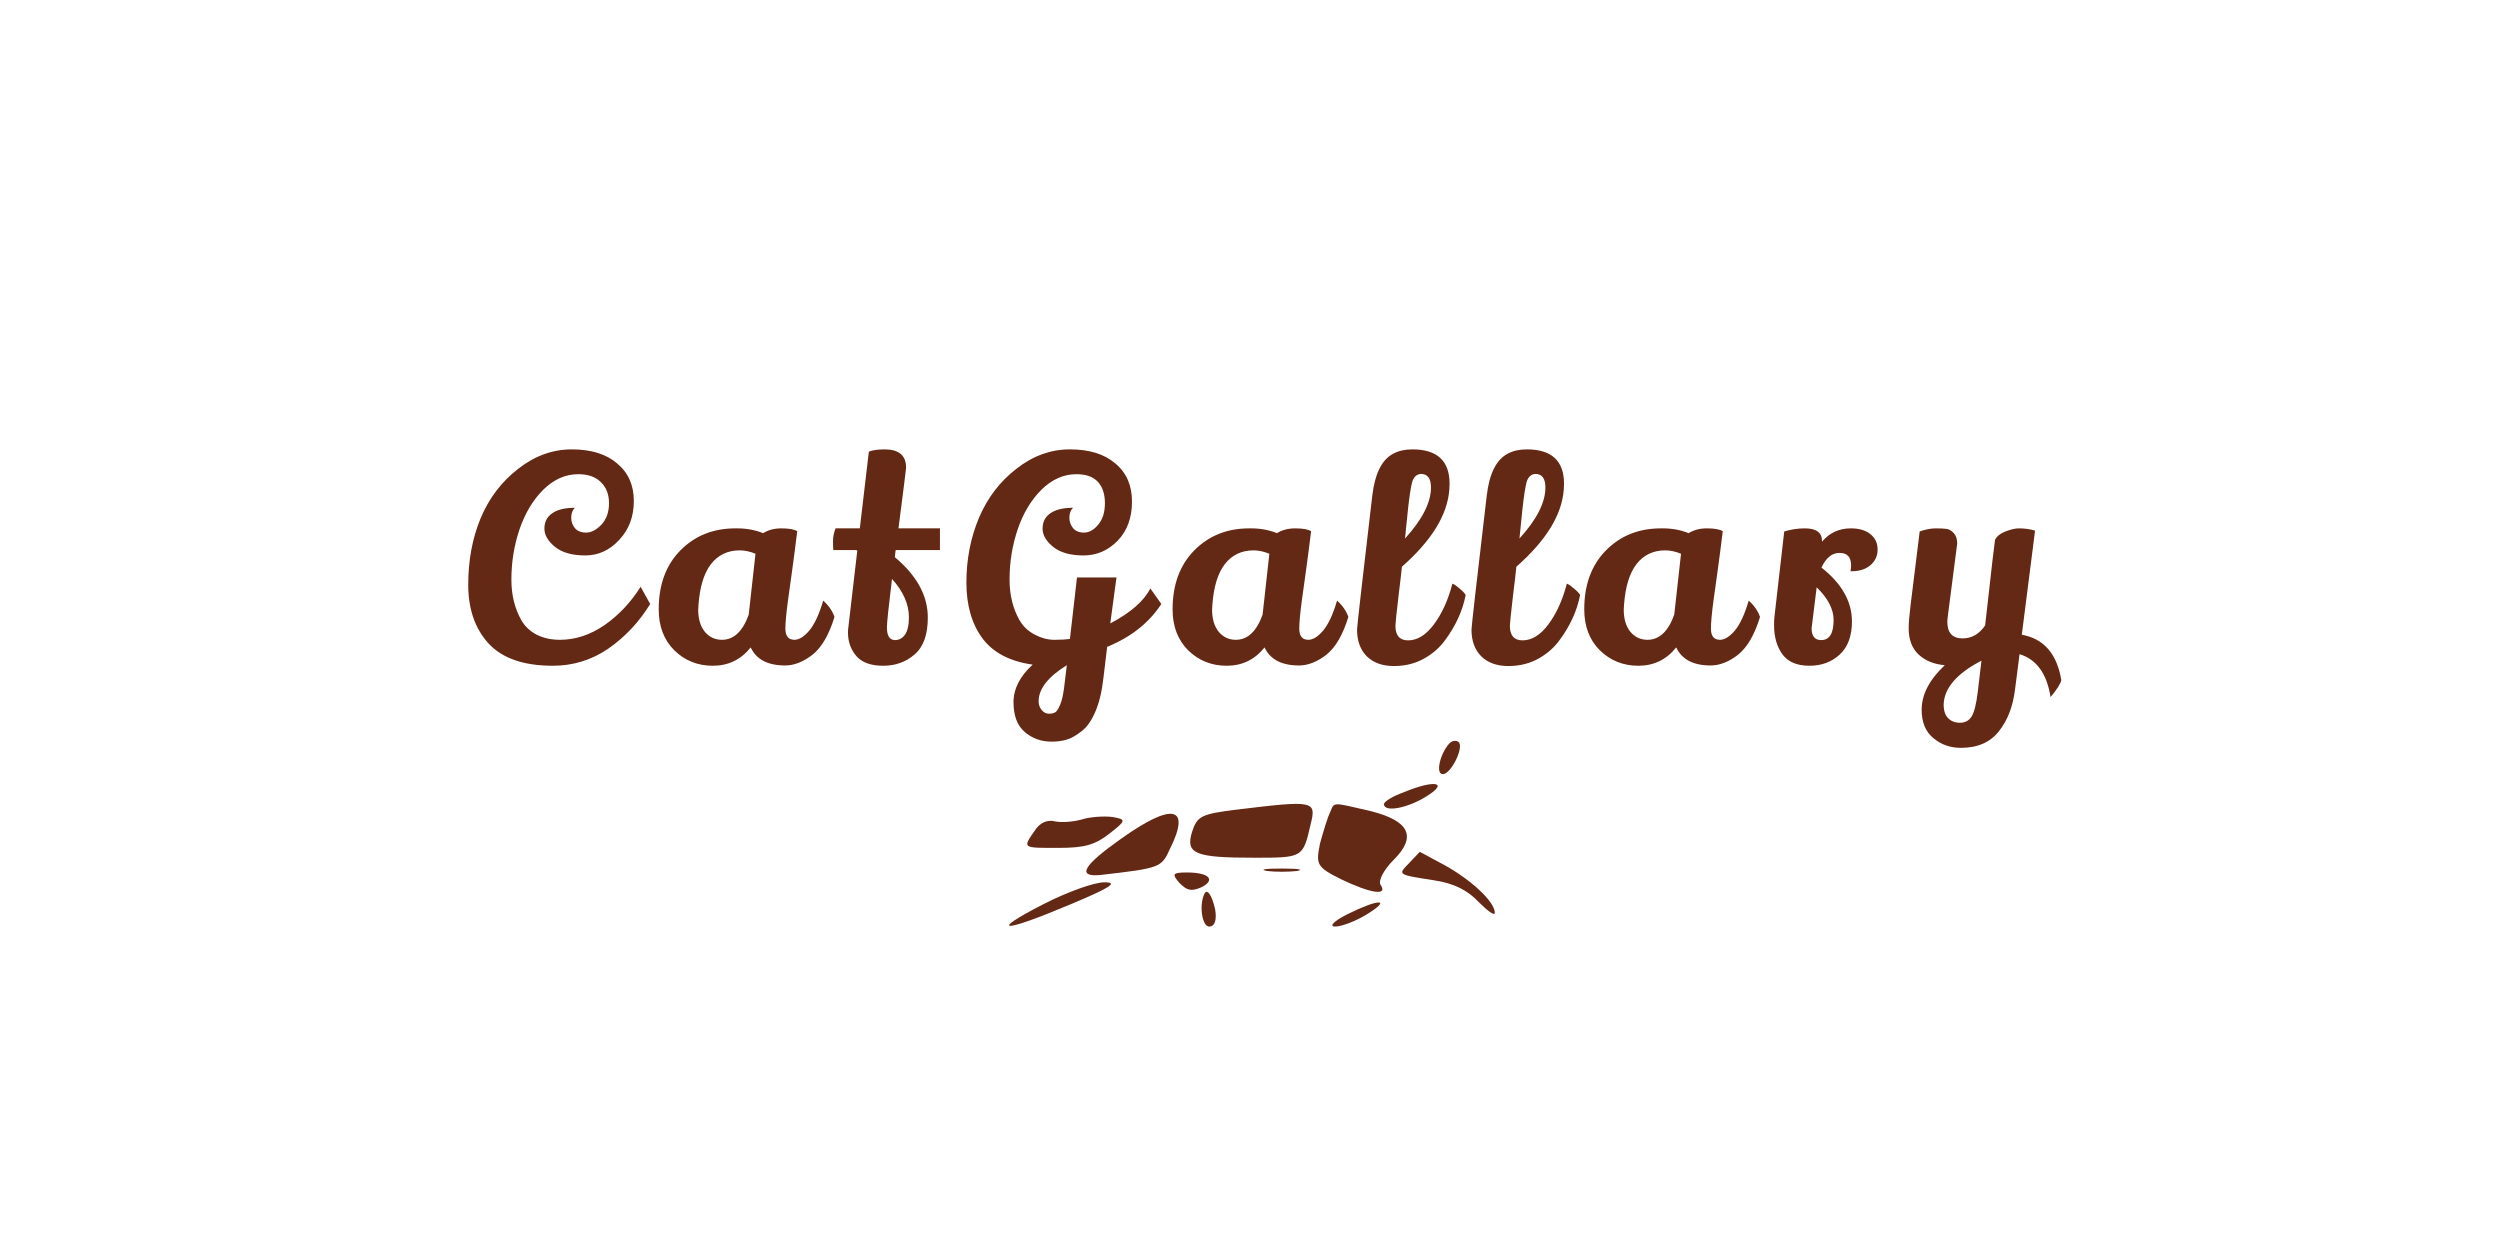
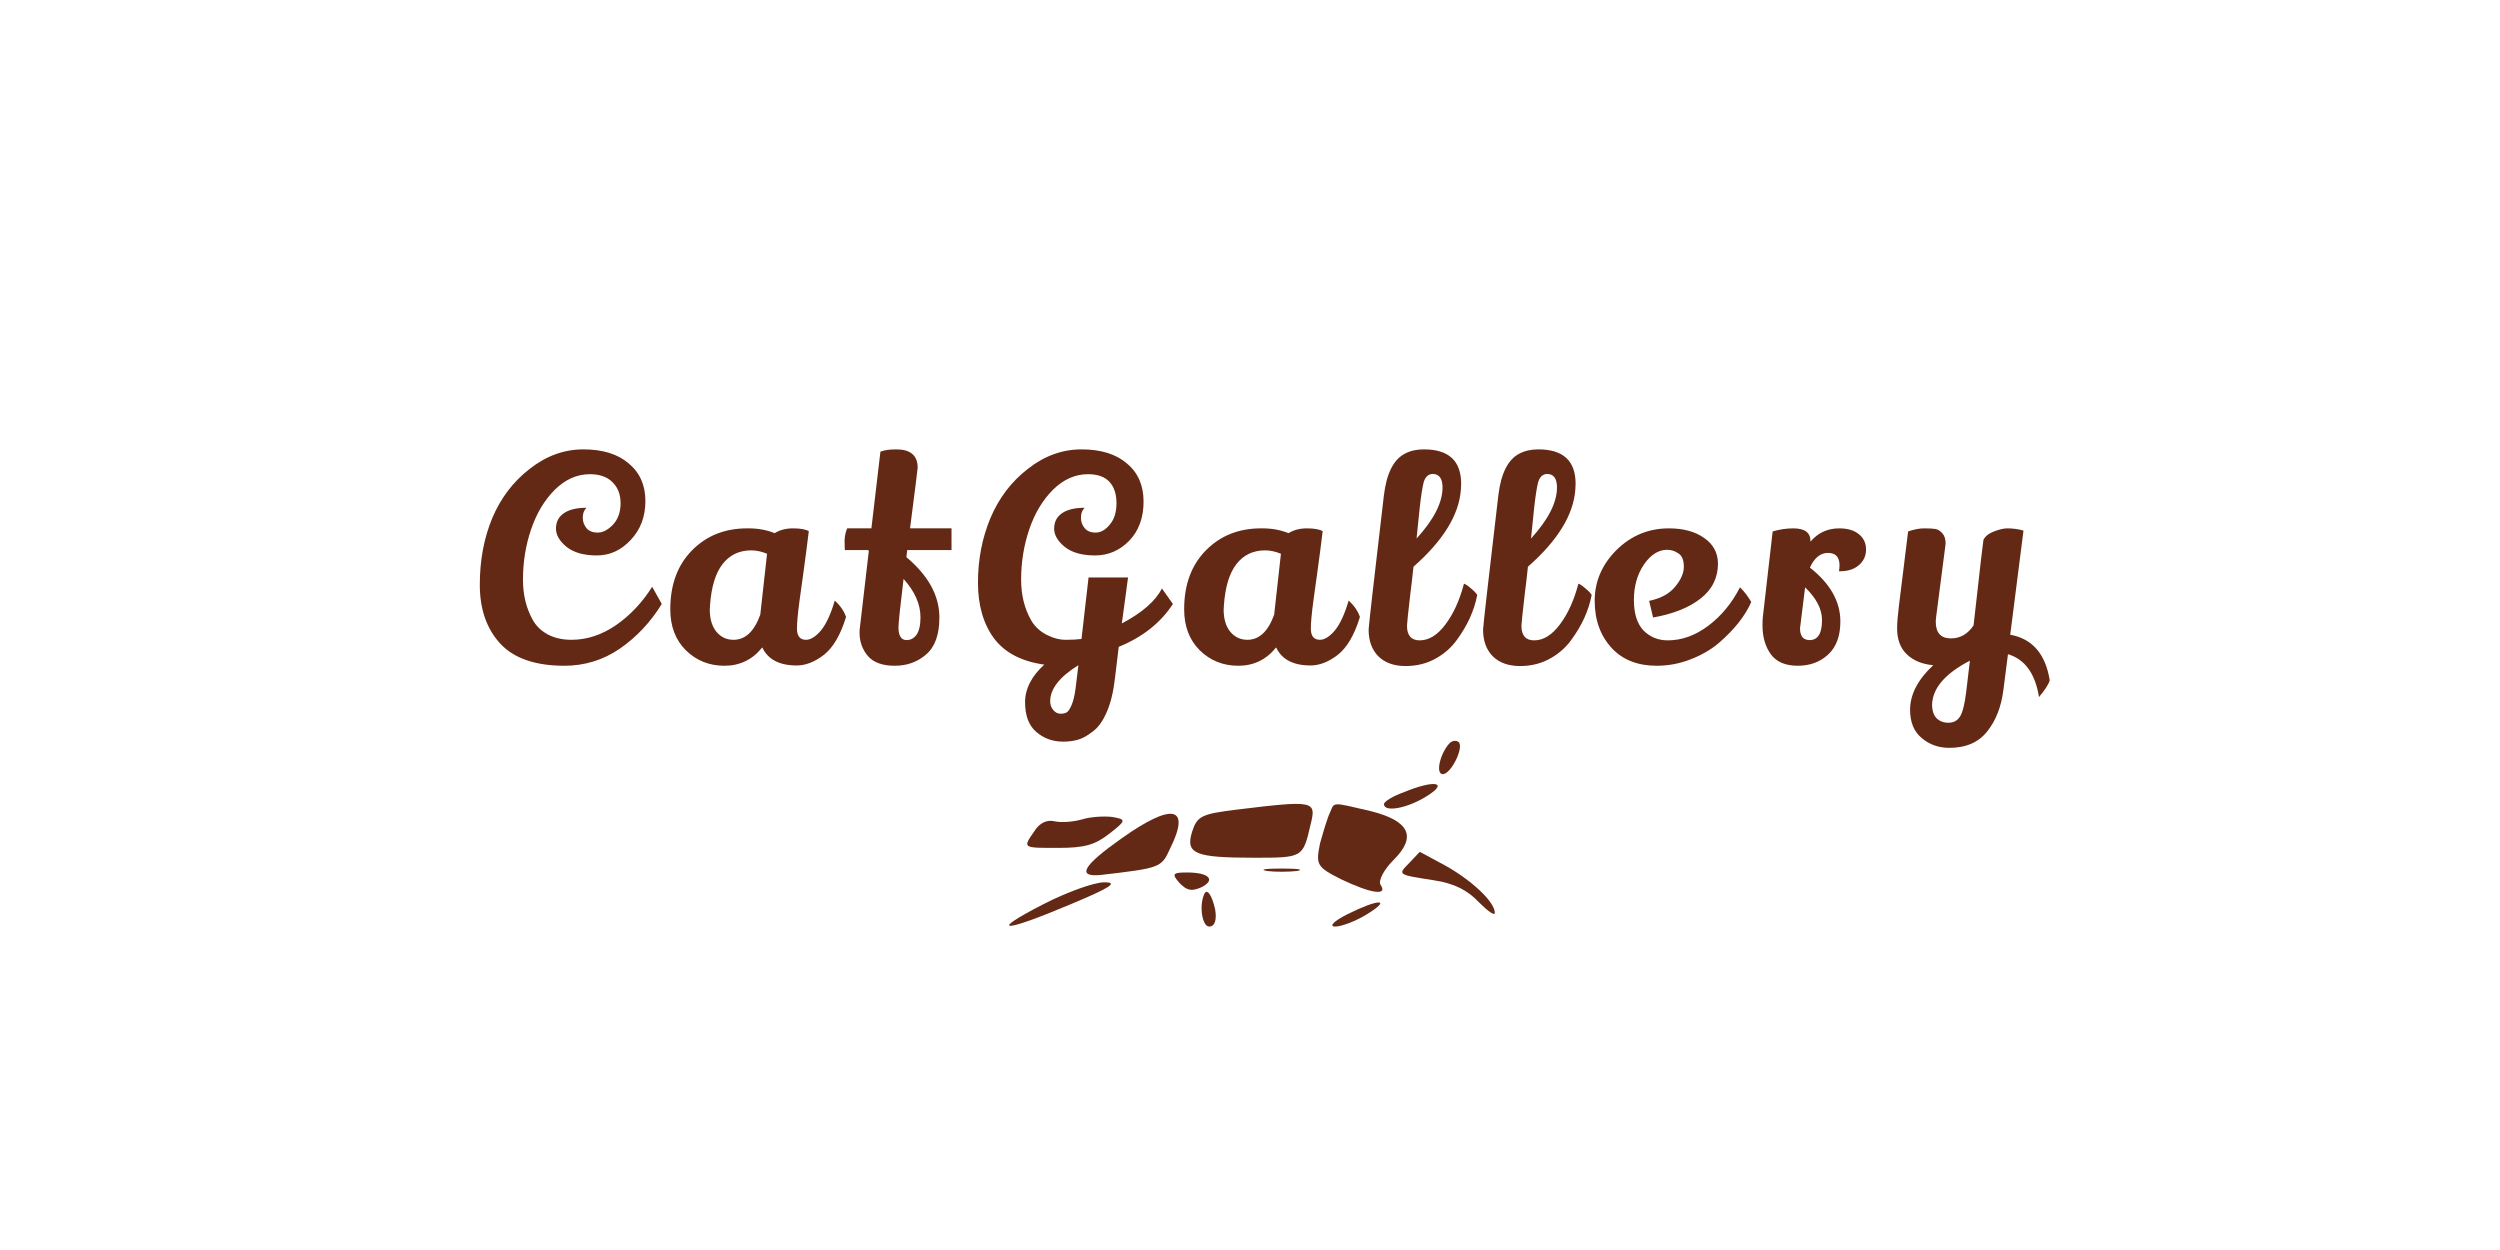
<svg xmlns="http://www.w3.org/2000/svg" width="1152" height="576" viewBox="0 0 1152 576" fill="none">
-   <path d="M254.76 306.78C241.327 306.78 231.447 303.357 225.12 296.51C218.88 289.663 215.76 280.65 215.76 269.47C215.76 258.203 217.667 247.977 221.48 238.79C225.38 229.517 231.144 221.933 238.77 216.04C246.397 210.06 254.63 207.07 263.47 207.07C272.397 207.07 279.374 209.237 284.4 213.57C289.514 217.817 292.07 223.58 292.07 230.86C292.07 238.053 289.817 244.033 285.31 248.8C280.89 253.567 275.69 255.95 269.71 255.95C263.73 255.95 259.094 254.65 255.8 252.05C252.507 249.363 250.86 246.547 250.86 243.6C250.86 240.567 252.03 238.227 254.37 236.58C256.797 234.847 260.307 233.98 264.9 233.98C263.774 235.107 263.21 236.623 263.21 238.53C263.21 240.35 263.774 241.953 264.9 243.34C266.027 244.727 267.76 245.42 270.1 245.42C272.44 245.42 274.78 244.207 277.12 241.78C279.46 239.267 280.63 235.973 280.63 231.9C280.63 227.827 279.374 224.577 276.86 222.15C274.434 219.723 270.967 218.51 266.46 218.51C260.567 218.51 255.194 220.893 250.34 225.66C245.574 230.427 241.934 236.493 239.42 243.86C236.907 251.227 235.65 258.983 235.65 267.13C235.65 274.15 237.167 280.347 240.2 285.72C241.76 288.493 244.057 290.703 247.09 292.35C250.21 293.997 253.85 294.82 258.01 294.82C265.117 294.82 271.964 292.567 278.55 288.06C285.137 283.467 290.684 277.573 295.19 270.38L299.61 278.31C294.497 286.63 288.084 293.477 280.37 298.85C272.657 304.137 264.12 306.78 254.76 306.78ZM361.776 306.65C353.802 306.65 348.516 303.877 345.916 298.33C341.409 303.963 335.602 306.78 328.496 306.78C321.476 306.78 315.539 304.397 310.686 299.63C305.919 294.863 303.536 288.58 303.536 280.78C303.536 269.427 306.872 260.37 313.546 253.61C320.219 246.85 328.669 243.47 338.896 243.47C339.156 243.47 339.416 243.47 339.676 243.47C344.009 243.47 347.996 244.207 351.636 245.68C353.976 244.207 356.792 243.47 360.086 243.47C363.466 243.47 365.892 243.903 367.366 244.77C366.586 251.183 365.762 257.51 364.896 263.75C364.029 269.903 363.422 274.28 363.076 276.88C362.296 282.773 361.906 287.02 361.906 289.62C361.906 293.087 363.292 294.82 366.066 294.82C368.232 294.82 370.529 293.39 372.956 290.53C375.382 287.583 377.506 282.99 379.326 276.75C381.839 279.003 383.572 281.517 384.526 284.29C382.012 292.523 378.632 298.33 374.386 301.71C370.139 305.003 365.936 306.65 361.776 306.65ZM340.846 253.61C335.299 253.61 330.879 255.733 327.586 259.98C324.379 264.14 322.472 270.38 321.866 278.7C321.779 279.48 321.736 280.217 321.736 280.91C321.736 285.157 322.732 288.537 324.726 291.05C326.806 293.563 329.449 294.82 332.656 294.82C338.116 294.82 342.232 290.963 345.006 283.25L348.126 255.17C345.612 254.13 343.186 253.61 340.846 253.61ZM417.526 215.52C417.526 216.04 416.356 225.357 414.016 243.47H433.126V253.48H412.716L412.326 256.73C422.466 265.223 427.536 274.497 427.536 284.55C427.536 292.437 425.5 298.113 421.426 301.58C417.44 305.047 412.63 306.78 406.996 306.78C401.363 306.78 397.246 305.307 394.646 302.36C392.046 299.327 390.746 295.687 390.746 291.44C390.746 290.487 390.833 289.447 391.006 288.32L395.036 253.74L394.516 253.48H383.986C383.9 252.613 383.856 251.227 383.856 249.32C383.856 247.327 384.246 245.377 385.026 243.47H396.206L400.366 208.11C402.186 207.417 404.613 207.07 407.646 207.07C414.233 207.07 417.526 209.887 417.526 215.52ZM418.826 284.42C418.826 278.44 416.226 272.547 411.026 266.74C409.466 279.653 408.686 287.107 408.686 289.1C408.686 293 409.943 294.95 412.456 294.95C414.276 294.95 415.793 294.127 417.006 292.48C418.22 290.747 418.826 288.06 418.826 284.42ZM484.574 341.75C479.721 341.75 475.561 340.233 472.094 337.2C468.714 334.253 467.024 329.703 467.024 323.55C467.024 317.397 469.971 311.633 475.864 306.26C465.377 304.787 457.664 300.757 452.724 294.17C447.784 287.497 445.314 278.917 445.314 268.43C445.314 257.857 447.221 247.977 451.034 238.79C454.934 229.517 460.697 221.933 468.324 216.04C475.951 210.06 484.184 207.07 493.024 207.07C501.951 207.07 508.927 209.237 513.954 213.57C519.067 217.817 521.624 223.667 521.624 231.12C521.624 238.573 519.414 244.597 514.994 249.19C510.574 253.697 505.331 255.95 499.264 255.95C493.284 255.95 488.647 254.65 485.354 252.05C482.061 249.363 480.414 246.547 480.414 243.6C480.414 240.567 481.584 238.227 483.924 236.58C486.351 234.847 489.861 233.98 494.454 233.98C493.327 235.107 492.764 236.623 492.764 238.53C492.764 240.35 493.327 241.953 494.454 243.34C495.581 244.727 497.271 245.42 499.524 245.42C501.864 245.42 504.031 244.207 506.024 241.78C508.104 239.353 509.144 236.06 509.144 231.9C509.144 227.653 508.061 224.36 505.894 222.02C503.727 219.68 500.434 218.51 496.014 218.51C490.121 218.51 484.747 220.893 479.894 225.66C475.127 230.427 471.487 236.493 468.974 243.86C466.461 251.227 465.204 258.983 465.204 267.13C465.204 274.15 466.721 280.347 469.754 285.72C471.314 288.493 473.611 290.703 476.644 292.35C479.764 293.997 482.797 294.82 485.744 294.82C488.777 294.82 491.204 294.69 493.024 294.43L496.274 266.09H514.474L511.614 287.28C520.974 282.34 527.127 276.967 530.074 271.16L535.144 278.31C529.511 286.977 521.191 293.563 510.184 298.07L508.494 312.11C507.801 318.437 506.544 323.723 504.724 327.97C502.904 332.217 500.737 335.25 498.224 337.07C495.797 338.977 493.544 340.233 491.464 340.84C489.384 341.447 487.087 341.75 484.574 341.75ZM478.594 323.16C478.594 324.72 479.071 326.063 480.024 327.19C480.977 328.317 482.061 328.88 483.274 328.88C484.574 328.88 485.571 328.663 486.264 328.23C486.957 327.797 487.694 326.67 488.474 324.85C489.254 323.03 489.861 320.473 490.294 317.18L491.594 306.52C482.927 311.893 478.594 317.44 478.594 323.16ZM598.569 306.65C590.595 306.65 585.309 303.877 582.709 298.33C578.202 303.963 572.395 306.78 565.289 306.78C558.269 306.78 552.332 304.397 547.479 299.63C542.712 294.863 540.329 288.58 540.329 280.78C540.329 269.427 543.665 260.37 550.339 253.61C557.012 246.85 565.462 243.47 575.689 243.47C575.949 243.47 576.209 243.47 576.469 243.47C580.802 243.47 584.789 244.207 588.429 245.68C590.769 244.207 593.585 243.47 596.879 243.47C600.259 243.47 602.685 243.903 604.159 244.77C603.379 251.183 602.555 257.51 601.689 263.75C600.822 269.903 600.215 274.28 599.869 276.88C599.089 282.773 598.699 287.02 598.699 289.62C598.699 293.087 600.085 294.82 602.859 294.82C605.025 294.82 607.322 293.39 609.749 290.53C612.175 287.583 614.299 282.99 616.119 276.75C618.632 279.003 620.365 281.517 621.319 284.29C618.805 292.523 615.425 298.33 611.179 301.71C606.932 305.003 602.729 306.65 598.569 306.65ZM577.639 253.61C572.092 253.61 567.672 255.733 564.379 259.98C561.172 264.14 559.265 270.38 558.659 278.7C558.572 279.48 558.529 280.217 558.529 280.91C558.529 285.157 559.525 288.537 561.519 291.05C563.599 293.563 566.242 294.82 569.449 294.82C574.909 294.82 579.025 290.963 581.799 283.25L584.919 255.17C582.405 254.13 579.979 253.61 577.639 253.61ZM642.359 306.91C637.073 306.91 632.913 305.437 629.879 302.49C626.846 299.457 625.329 295.34 625.329 290.14C625.329 288.753 627.669 268.17 632.349 228.39C633.563 218.163 636.813 211.707 642.099 209.02C644.526 207.72 647.429 207.07 650.809 207.07C662.249 207.07 667.969 212.357 667.969 222.93C667.969 223.797 667.926 224.707 667.839 225.66C666.973 237.273 659.693 249.103 645.999 261.15C645.566 265.397 645.089 269.513 644.569 273.5C643.529 282.427 643.009 287.367 643.009 288.32C643.009 292.827 644.959 295.08 648.859 295.08C653.106 295.08 657.049 292.653 660.689 287.8C664.416 282.86 667.276 276.577 669.269 268.95C670.049 269.21 671.133 269.947 672.519 271.16C673.906 272.287 674.859 273.283 675.379 274.15C673.993 281.343 670.873 288.233 666.019 294.82C663.593 298.2 660.516 300.973 656.789 303.14C652.543 305.653 647.733 306.91 642.359 306.91ZM647.429 248.15C655.403 239.397 659.389 231.553 659.389 224.62C659.389 220.46 657.829 218.38 654.709 218.38C652.716 218.553 651.373 219.853 650.679 222.28C650.073 224.707 649.466 228.65 648.859 234.11C648.339 239.57 647.993 242.95 647.819 244.25L647.429 248.15ZM695.096 306.91C689.809 306.91 685.649 305.437 682.616 302.49C679.582 299.457 678.066 295.34 678.066 290.14C678.066 288.753 680.406 268.17 685.086 228.39C686.299 218.163 689.549 211.707 694.836 209.02C697.262 207.72 700.166 207.07 703.546 207.07C714.986 207.07 720.706 212.357 720.706 222.93C720.706 223.797 720.662 224.707 720.576 225.66C719.709 237.273 712.429 249.103 698.736 261.15C698.302 265.397 697.826 269.513 697.306 273.5C696.266 282.427 695.746 287.367 695.746 288.32C695.746 292.827 697.696 295.08 701.596 295.08C705.842 295.08 709.786 292.653 713.426 287.8C717.152 282.86 720.012 276.577 722.006 268.95C722.786 269.21 723.869 269.947 725.256 271.16C726.642 272.287 727.596 273.283 728.116 274.15C726.729 281.343 723.609 288.233 718.756 294.82C716.329 298.2 713.252 300.973 709.526 303.14C705.279 305.653 700.469 306.91 695.096 306.91ZM700.166 248.15C708.139 239.397 712.126 231.553 712.126 224.62C712.126 220.46 710.566 218.38 707.446 218.38C705.452 218.553 704.109 219.853 703.416 222.28C702.809 224.707 702.202 228.65 701.596 234.11C701.076 239.57 700.729 242.95 700.556 244.25L700.166 248.15ZM788.262 306.65C780.289 306.65 775.002 303.877 772.402 298.33C767.895 303.963 762.089 306.78 754.982 306.78C747.962 306.78 742.025 304.397 737.172 299.63C732.405 294.863 730.022 288.58 730.022 280.78C730.022 269.427 733.359 260.37 740.032 253.61C746.705 246.85 755.155 243.47 765.382 243.47C765.642 243.47 765.902 243.47 766.162 243.47C770.495 243.47 774.482 244.207 778.122 245.68C780.462 244.207 783.279 243.47 786.572 243.47C789.952 243.47 792.379 243.903 793.852 244.77C793.072 251.183 792.249 257.51 791.382 263.75C790.515 269.903 789.909 274.28 789.562 276.88C788.782 282.773 788.392 287.02 788.392 289.62C788.392 293.087 789.779 294.82 792.552 294.82C794.719 294.82 797.015 293.39 799.442 290.53C801.869 287.583 803.992 282.99 805.812 276.75C808.325 279.003 810.059 281.517 811.012 284.29C808.499 292.523 805.119 298.33 800.872 301.71C796.625 305.003 792.422 306.65 788.262 306.65ZM767.332 253.61C761.785 253.61 757.365 255.733 754.072 259.98C750.865 264.14 748.959 270.38 748.352 278.7C748.265 279.48 748.222 280.217 748.222 280.91C748.222 285.157 749.219 288.537 751.212 291.05C753.292 293.563 755.935 294.82 759.142 294.82C764.602 294.82 768.719 290.963 771.492 283.25L774.612 255.17C772.099 254.13 769.672 253.61 767.332 253.61ZM852.983 260.5C852.983 256.687 851.206 254.78 847.653 254.78C844.186 254.78 841.413 257.033 839.333 261.54C848.693 268.907 853.373 277.183 853.373 286.37C853.373 293.043 851.509 298.113 847.783 301.58C844.056 305.047 839.376 306.78 833.743 306.78C828.109 306.78 823.993 305.047 821.393 301.58C818.793 298.027 817.493 293.563 817.493 288.19C817.493 286.543 817.536 285.33 817.623 284.55L822.173 244.9C825.293 243.947 828.456 243.47 831.663 243.47C836.949 243.47 839.593 245.42 839.593 249.32V249.58C843.059 245.507 847.479 243.47 852.853 243.47C856.753 243.47 859.786 244.38 861.953 246.2C864.119 247.933 865.203 250.273 865.203 253.22C865.203 256.167 864.076 258.593 861.823 260.5C859.656 262.32 856.796 263.23 853.243 263.23C853.069 263.23 852.896 263.23 852.723 263.23C852.896 262.277 852.983 261.367 852.983 260.5ZM844.923 285.72C844.923 280.693 842.323 275.667 837.123 270.64C835.563 283.12 834.783 289.403 834.783 289.49C834.783 293.13 836.256 294.95 839.203 294.95C843.016 294.95 844.923 291.873 844.923 285.72ZM903.567 344.61C898.627 344.61 894.38 343.093 890.827 340.06C887.274 337.113 885.497 332.78 885.497 327.06C885.497 320.04 889.05 313.193 896.157 306.52C891.13 306.087 887.1 304.44 884.067 301.58C881.034 298.72 879.517 294.69 879.517 289.49C879.517 287.063 879.82 283.423 880.427 278.57C881.034 273.717 881.684 268.473 882.377 262.84C883.07 257.207 883.807 251.227 884.587 244.9C887.274 243.947 889.744 243.47 891.997 243.47C894.25 243.47 895.94 243.557 897.067 243.73C898.194 243.903 899.277 244.553 900.317 245.68C901.357 246.807 901.877 248.41 901.877 250.49L897.587 283.64C897.414 285.027 897.327 285.98 897.327 286.5C897.327 291.613 899.667 294.17 904.347 294.17C908.594 294.17 912.06 292.177 914.747 288.19C915.007 286.197 915.657 280.477 916.697 271.03C917.737 261.497 918.604 254.087 919.297 248.8C920.077 247.153 921.68 245.853 924.107 244.9C926.62 243.947 928.657 243.47 930.217 243.47C932.99 243.47 935.504 243.817 937.757 244.51L931.647 292.48C941.787 294.3 947.854 301.277 949.847 313.41C949.5 315.057 947.854 317.657 944.907 321.21C943.174 310.377 938.407 303.79 930.607 301.45L928.527 317.7C927.574 325.5 925.104 331.913 921.117 336.94C917.13 342.053 911.28 344.61 903.567 344.61ZM895.637 324.59C895.637 327.45 896.33 329.573 897.717 330.96C899.104 332.347 900.924 333.04 903.177 333.04C905.517 333.04 907.294 332.087 908.507 330.18C909.72 328.273 910.674 324.46 911.367 318.74L913.057 304.44C901.704 310.333 895.897 317.05 895.637 324.59Z" fill="#642915" />
+   <path d="M260.092 306.78C246.659 306.78 236.779 303.357 230.452 296.51C224.212 289.663 221.092 280.65 221.092 269.47C221.092 258.203 222.999 247.977 226.812 238.79C230.712 229.517 236.476 221.933 244.102 216.04C251.729 210.06 259.962 207.07 268.802 207.07C277.729 207.07 284.706 209.237 289.732 213.57C294.846 217.817 297.402 223.58 297.402 230.86C297.402 238.053 295.149 244.033 290.642 248.8C286.222 253.567 281.022 255.95 275.042 255.95C269.062 255.95 264.426 254.65 261.132 252.05C257.839 249.363 256.192 246.547 256.192 243.6C256.192 240.567 257.362 238.227 259.702 236.58C262.129 234.847 265.639 233.98 270.232 233.98C269.106 235.107 268.542 236.623 268.542 238.53C268.542 240.35 269.106 241.953 270.232 243.34C271.359 244.727 273.092 245.42 275.432 245.42C277.772 245.42 280.112 244.207 282.452 241.78C284.792 239.267 285.962 235.973 285.962 231.9C285.962 227.827 284.706 224.577 282.192 222.15C279.766 219.723 276.299 218.51 271.792 218.51C265.899 218.51 260.526 220.893 255.672 225.66C250.906 230.427 247.266 236.493 244.752 243.86C242.239 251.227 240.982 258.983 240.982 267.13C240.982 274.15 242.499 280.347 245.532 285.72C247.092 288.493 249.389 290.703 252.422 292.35C255.542 293.997 259.182 294.82 263.342 294.82C270.449 294.82 277.296 292.567 283.882 288.06C290.469 283.467 296.016 277.573 300.522 270.38L304.942 278.31C299.829 286.63 293.416 293.477 285.702 298.85C277.989 304.137 269.452 306.78 260.092 306.78ZM367.108 306.65C359.134 306.65 353.848 303.877 351.248 298.33C346.741 303.963 340.934 306.78 333.828 306.78C326.808 306.78 320.871 304.397 316.018 299.63C311.251 294.863 308.868 288.58 308.868 280.78C308.868 269.427 312.204 260.37 318.878 253.61C325.551 246.85 334.001 243.47 344.228 243.47C344.488 243.47 344.748 243.47 345.008 243.47C349.341 243.47 353.328 244.207 356.968 245.68C359.308 244.207 362.124 243.47 365.418 243.47C368.798 243.47 371.224 243.903 372.698 244.77C371.918 251.183 371.094 257.51 370.228 263.75C369.361 269.903 368.754 274.28 368.408 276.88C367.628 282.773 367.238 287.02 367.238 289.62C367.238 293.087 368.624 294.82 371.398 294.82C373.564 294.82 375.861 293.39 378.288 290.53C380.714 287.583 382.838 282.99 384.658 276.75C387.171 279.003 388.904 281.517 389.858 284.29C387.344 292.523 383.964 298.33 379.718 301.71C375.471 305.003 371.268 306.65 367.108 306.65ZM346.178 253.61C340.631 253.61 336.211 255.733 332.918 259.98C329.711 264.14 327.804 270.38 327.198 278.7C327.111 279.48 327.068 280.217 327.068 280.91C327.068 285.157 328.064 288.537 330.058 291.05C332.138 293.563 334.781 294.82 337.988 294.82C343.448 294.82 347.564 290.963 350.338 283.25L353.458 255.17C350.944 254.13 348.518 253.61 346.178 253.61ZM422.858 215.52C422.858 216.04 421.688 225.357 419.348 243.47H438.458V253.48H418.048L417.658 256.73C427.798 265.223 432.868 274.497 432.868 284.55C432.868 292.437 430.832 298.113 426.758 301.58C422.772 305.047 417.962 306.78 412.328 306.78C406.695 306.78 402.578 305.307 399.978 302.36C397.378 299.327 396.078 295.687 396.078 291.44C396.078 290.487 396.165 289.447 396.338 288.32L400.368 253.74L399.848 253.48H389.318C389.232 252.613 389.188 251.227 389.188 249.32C389.188 247.327 389.578 245.377 390.358 243.47H401.538L405.698 208.11C407.518 207.417 409.945 207.07 412.978 207.07C419.565 207.07 422.858 209.887 422.858 215.52ZM424.158 284.42C424.158 278.44 421.558 272.547 416.358 266.74C414.798 279.653 414.018 287.107 414.018 289.1C414.018 293 415.275 294.95 417.788 294.95C419.608 294.95 421.125 294.127 422.338 292.48C423.552 290.747 424.158 288.06 424.158 284.42ZM489.906 341.75C485.053 341.75 480.893 340.233 477.426 337.2C474.046 334.253 472.356 329.703 472.356 323.55C472.356 317.397 475.303 311.633 481.196 306.26C470.709 304.787 462.996 300.757 458.056 294.17C453.116 287.497 450.646 278.917 450.646 268.43C450.646 257.857 452.553 247.977 456.366 238.79C460.266 229.517 466.029 221.933 473.656 216.04C481.283 210.06 489.516 207.07 498.356 207.07C507.283 207.07 514.259 209.237 519.286 213.57C524.399 217.817 526.956 223.667 526.956 231.12C526.956 238.573 524.746 244.597 520.326 249.19C515.906 253.697 510.663 255.95 504.596 255.95C498.616 255.95 493.979 254.65 490.686 252.05C487.393 249.363 485.746 246.547 485.746 243.6C485.746 240.567 486.916 238.227 489.256 236.58C491.683 234.847 495.193 233.98 499.786 233.98C498.659 235.107 498.096 236.623 498.096 238.53C498.096 240.35 498.659 241.953 499.786 243.34C500.913 244.727 502.603 245.42 504.856 245.42C507.196 245.42 509.363 244.207 511.356 241.78C513.436 239.353 514.476 236.06 514.476 231.9C514.476 227.653 513.393 224.36 511.226 222.02C509.059 219.68 505.766 218.51 501.346 218.51C495.453 218.51 490.079 220.893 485.226 225.66C480.459 230.427 476.819 236.493 474.306 243.86C471.793 251.227 470.536 258.983 470.536 267.13C470.536 274.15 472.053 280.347 475.086 285.72C476.646 288.493 478.943 290.703 481.976 292.35C485.096 293.997 488.129 294.82 491.076 294.82C494.109 294.82 496.536 294.69 498.356 294.43L501.606 266.09H519.806L516.946 287.28C526.306 282.34 532.459 276.967 535.406 271.16L540.476 278.31C534.843 286.977 526.523 293.563 515.516 298.07L513.826 312.11C513.133 318.437 511.876 323.723 510.056 327.97C508.236 332.217 506.069 335.25 503.556 337.07C501.129 338.977 498.876 340.233 496.796 340.84C494.716 341.447 492.419 341.75 489.906 341.75ZM483.926 323.16C483.926 324.72 484.403 326.063 485.356 327.19C486.309 328.317 487.393 328.88 488.606 328.88C489.906 328.88 490.903 328.663 491.596 328.23C492.289 327.797 493.026 326.67 493.806 324.85C494.586 323.03 495.193 320.473 495.626 317.18L496.926 306.52C488.259 311.893 483.926 317.44 483.926 323.16ZM603.901 306.65C595.927 306.65 590.641 303.877 588.041 298.33C583.534 303.963 577.727 306.78 570.621 306.78C563.601 306.78 557.664 304.397 552.811 299.63C548.044 294.863 545.661 288.58 545.661 280.78C545.661 269.427 548.997 260.37 555.671 253.61C562.344 246.85 570.794 243.47 581.021 243.47C581.281 243.47 581.541 243.47 581.801 243.47C586.134 243.47 590.121 244.207 593.761 245.68C596.101 244.207 598.917 243.47 602.211 243.47C605.591 243.47 608.017 243.903 609.491 244.77C608.711 251.183 607.887 257.51 607.021 263.75C606.154 269.903 605.547 274.28 605.201 276.88C604.421 282.773 604.031 287.02 604.031 289.62C604.031 293.087 605.417 294.82 608.191 294.82C610.357 294.82 612.654 293.39 615.081 290.53C617.507 287.583 619.631 282.99 621.451 276.75C623.964 279.003 625.697 281.517 626.651 284.29C624.137 292.523 620.757 298.33 616.511 301.71C612.264 305.003 608.061 306.65 603.901 306.65ZM582.971 253.61C577.424 253.61 573.004 255.733 569.711 259.98C566.504 264.14 564.597 270.38 563.991 278.7C563.904 279.48 563.861 280.217 563.861 280.91C563.861 285.157 564.857 288.537 566.851 291.05C568.931 293.563 571.574 294.82 574.781 294.82C580.241 294.82 584.357 290.963 587.131 283.25L590.251 255.17C587.737 254.13 585.311 253.61 582.971 253.61ZM647.691 306.91C642.405 306.91 638.245 305.437 635.211 302.49C632.178 299.457 630.661 295.34 630.661 290.14C630.661 288.753 633.001 268.17 637.681 228.39C638.895 218.163 642.145 211.707 647.431 209.02C649.858 207.72 652.761 207.07 656.141 207.07C667.581 207.07 673.301 212.357 673.301 222.93C673.301 223.797 673.258 224.707 673.171 225.66C672.305 237.273 665.025 249.103 651.331 261.15C650.898 265.397 650.421 269.513 649.901 273.5C648.861 282.427 648.341 287.367 648.341 288.32C648.341 292.827 650.291 295.08 654.191 295.08C658.438 295.08 662.381 292.653 666.021 287.8C669.748 282.86 672.608 276.577 674.601 268.95C675.381 269.21 676.465 269.947 677.851 271.16C679.238 272.287 680.191 273.283 680.711 274.15C679.325 281.343 676.205 288.233 671.351 294.82C668.925 298.2 665.848 300.973 662.121 303.14C657.875 305.653 653.065 306.91 647.691 306.91ZM652.761 248.15C660.735 239.397 664.721 231.553 664.721 224.62C664.721 220.46 663.161 218.38 660.041 218.38C658.048 218.553 656.705 219.853 656.011 222.28C655.405 224.707 654.798 228.65 654.191 234.11C653.671 239.57 653.325 242.95 653.151 244.25L652.761 248.15ZM700.428 306.91C695.141 306.91 690.981 305.437 687.948 302.49C684.914 299.457 683.398 295.34 683.398 290.14C683.398 288.753 685.738 268.17 690.418 228.39C691.631 218.163 694.881 211.707 700.168 209.02C702.594 207.72 705.498 207.07 708.878 207.07C720.318 207.07 726.038 212.357 726.038 222.93C726.038 223.797 725.994 224.707 725.908 225.66C725.041 237.273 717.761 249.103 704.068 261.15C703.634 265.397 703.158 269.513 702.638 273.5C701.598 282.427 701.078 287.367 701.078 288.32C701.078 292.827 703.028 295.08 706.928 295.08C711.174 295.08 715.118 292.653 718.758 287.8C722.484 282.86 725.344 276.577 727.338 268.95C728.118 269.21 729.201 269.947 730.588 271.16C731.974 272.287 732.928 273.283 733.448 274.15C732.061 281.343 728.941 288.233 724.088 294.82C721.661 298.2 718.584 300.973 714.858 303.14C710.611 305.653 705.801 306.91 700.428 306.91ZM705.498 248.15C713.471 239.397 717.458 231.553 717.458 224.62C717.458 220.46 715.898 218.38 712.778 218.38C710.784 218.553 709.441 219.853 708.748 222.28C708.141 224.707 707.534 228.65 706.928 234.11C706.408 239.57 706.061 242.95 705.888 244.25L705.498 248.15ZM759.924 276.88C765.297 275.753 769.284 273.587 771.884 270.38C774.571 267.173 775.914 264.097 775.914 261.15C775.914 258.117 775.091 256.08 773.444 255.04C771.884 253.913 770.151 253.35 768.244 253.35C764.171 253.35 760.574 255.647 757.454 260.24C754.421 264.747 752.904 270.163 752.904 276.49C752.904 282.73 754.377 287.41 757.324 290.53C760.357 293.563 764.084 295.08 768.504 295.08C775.004 295.08 781.244 292.827 787.224 288.32C793.204 283.813 798.057 277.92 801.784 270.64C803.691 272.46 805.424 274.713 806.984 277.4C804.124 283.9 799.054 290.27 791.774 296.51C788.134 299.543 783.801 302.013 778.774 303.92C773.834 305.827 768.721 306.78 763.434 306.78C754.767 306.78 747.921 304.137 742.894 298.85C737.521 293.13 734.834 285.807 734.834 276.88C734.834 267.953 738.171 260.153 744.844 253.48C751.604 246.807 759.664 243.47 769.024 243.47C775.697 243.47 781.114 244.943 785.274 247.89C789.434 250.75 791.557 254.65 791.644 259.59C791.644 266.263 788.957 271.68 783.584 275.84C778.297 280 771.017 282.903 761.744 284.55L759.924 276.88ZM847.651 260.5C847.651 256.687 845.874 254.78 842.321 254.78C838.854 254.78 836.081 257.033 834.001 261.54C843.361 268.907 848.041 277.183 848.041 286.37C848.041 293.043 846.177 298.113 842.451 301.58C838.724 305.047 834.044 306.78 828.411 306.78C822.777 306.78 818.661 305.047 816.061 301.58C813.461 298.027 812.161 293.563 812.161 288.19C812.161 286.543 812.204 285.33 812.291 284.55L816.841 244.9C819.961 243.947 823.124 243.47 826.331 243.47C831.617 243.47 834.261 245.42 834.261 249.32V249.58C837.727 245.507 842.147 243.47 847.521 243.47C851.421 243.47 854.454 244.38 856.621 246.2C858.787 247.933 859.871 250.273 859.871 253.22C859.871 256.167 858.744 258.593 856.491 260.5C854.324 262.32 851.464 263.23 847.911 263.23C847.737 263.23 847.564 263.23 847.391 263.23C847.564 262.277 847.651 261.367 847.651 260.5ZM839.591 285.72C839.591 280.693 836.991 275.667 831.791 270.64C830.231 283.12 829.451 289.403 829.451 289.49C829.451 293.13 830.924 294.95 833.871 294.95C837.684 294.95 839.591 291.873 839.591 285.72ZM898.235 344.61C893.295 344.61 889.048 343.093 885.495 340.06C881.942 337.113 880.165 332.78 880.165 327.06C880.165 320.04 883.718 313.193 890.825 306.52C885.798 306.087 881.768 304.44 878.735 301.58C875.702 298.72 874.185 294.69 874.185 289.49C874.185 287.063 874.488 283.423 875.095 278.57C875.702 273.717 876.352 268.473 877.045 262.84C877.738 257.207 878.475 251.227 879.255 244.9C881.942 243.947 884.412 243.47 886.665 243.47C888.918 243.47 890.608 243.557 891.735 243.73C892.862 243.903 893.945 244.553 894.985 245.68C896.025 246.807 896.545 248.41 896.545 250.49L892.255 283.64C892.082 285.027 891.995 285.98 891.995 286.5C891.995 291.613 894.335 294.17 899.015 294.17C903.262 294.17 906.728 292.177 909.415 288.19C909.675 286.197 910.325 280.477 911.365 271.03C912.405 261.497 913.272 254.087 913.965 248.8C914.745 247.153 916.348 245.853 918.775 244.9C921.288 243.947 923.325 243.47 924.885 243.47C927.658 243.47 930.172 243.817 932.425 244.51L926.315 292.48C936.455 294.3 942.522 301.277 944.515 313.41C944.168 315.057 942.522 317.657 939.575 321.21C937.842 310.377 933.075 303.79 925.275 301.45L923.195 317.7C922.242 325.5 919.772 331.913 915.785 336.94C911.798 342.053 905.948 344.61 898.235 344.61ZM890.305 324.59C890.305 327.45 890.998 329.573 892.385 330.96C893.772 332.347 895.592 333.04 897.845 333.04C900.185 333.04 901.962 332.087 903.175 330.18C904.388 328.273 905.342 324.46 906.035 318.74L907.725 304.44C896.372 310.333 890.565 317.05 890.305 324.59Z" fill="#642915" />
  <path d="M667.984 342.453C663.662 346.984 661.305 356.726 664.841 356.726C668.77 356.726 675.057 343.585 671.914 341.773C670.734 341.093 669.164 341.32 667.984 342.453Z" fill="#642915" />
  <path d="M646.768 365.109C641.659 366.921 637.731 369.414 637.731 370.546C637.731 374.398 648.338 372.585 657.375 366.921C667.984 360.351 660.911 359.218 646.768 365.109Z" fill="#642915" />
  <path d="M570.151 373.039C553.648 375.078 551.685 375.984 549.328 383.234C546.184 393.429 550.505 395.242 578.01 395.242C600.404 395.242 600.404 395.242 603.94 379.835C606.69 368.96 605.513 368.734 570.151 373.039Z" fill="#642915" />
  <path d="M612.977 374.171C611.799 376.437 609.834 383.007 608.263 388.671C606.299 398.414 606.69 399.546 618.086 405.21C631.836 411.781 639.695 412.914 636.159 407.703C634.98 405.89 637.731 400.679 642.052 396.375C653.054 385.5 649.518 378.25 631.445 373.718C613.763 369.64 614.943 369.414 612.977 374.171Z" fill="#642915" />
  <path d="M498.643 377.57C494.714 378.703 489.213 379.156 486.07 378.476C482.533 377.57 478.997 379.156 476.64 383.007C471.139 390.937 471.139 390.71 487.641 390.71C499.82 390.71 504.536 389.351 511.216 384.14C519.073 378.023 519.073 377.57 512.393 376.437C508.466 375.984 502.179 376.437 498.643 377.57Z" fill="#642915" />
  <path d="M516.716 386.406C499.036 398.867 495.892 404.304 507.286 403.171C534.789 400 535.182 399.773 539.112 391.164C548.935 371.453 540.291 369.64 516.716 386.406Z" fill="#642915" />
  <path d="M649.518 397.507C644.018 403.171 643.625 402.945 660.911 405.664C669.948 407.023 676.234 410.195 681.343 415.632C685.664 419.937 688.807 422.203 688.807 420.617C688.807 415.632 678.2 405.664 666.02 398.867L654.232 392.523L649.518 397.507Z" fill="#642915" />
  <path d="M583.903 401.359C587.44 401.812 593.726 401.812 597.654 401.359C601.19 400.679 598.047 400.226 590.583 400.226C583.117 400.226 579.974 400.679 583.903 401.359Z" fill="#642915" />
  <path d="M543.434 406.796C546.969 410.421 548.935 410.875 553.648 408.835C560.328 405.437 557.185 402.039 546.969 402.039C540.291 402.039 539.898 402.718 543.434 406.796Z" fill="#642915" />
  <path d="M480.569 416.765C455.03 429.906 462.102 429.906 493.142 416.765C511.609 409.062 515.537 406.57 508.859 406.57C504.143 406.57 491.57 411.101 480.569 416.765Z" fill="#642915" />
  <path d="M554.828 412.234C552.471 417.671 554.042 426.96 557.185 426.96C559.935 426.96 560.721 423.562 559.935 419.031C558.364 412.007 556.007 409.062 554.828 412.234Z" fill="#642915" />
  <path d="M620.836 421.296C614.549 424.468 612.192 426.96 615.336 426.96C618.086 426.96 624.765 424.468 629.872 421.296C641.659 414.046 635.372 414.046 620.836 421.296Z" fill="#642915" />
</svg>
